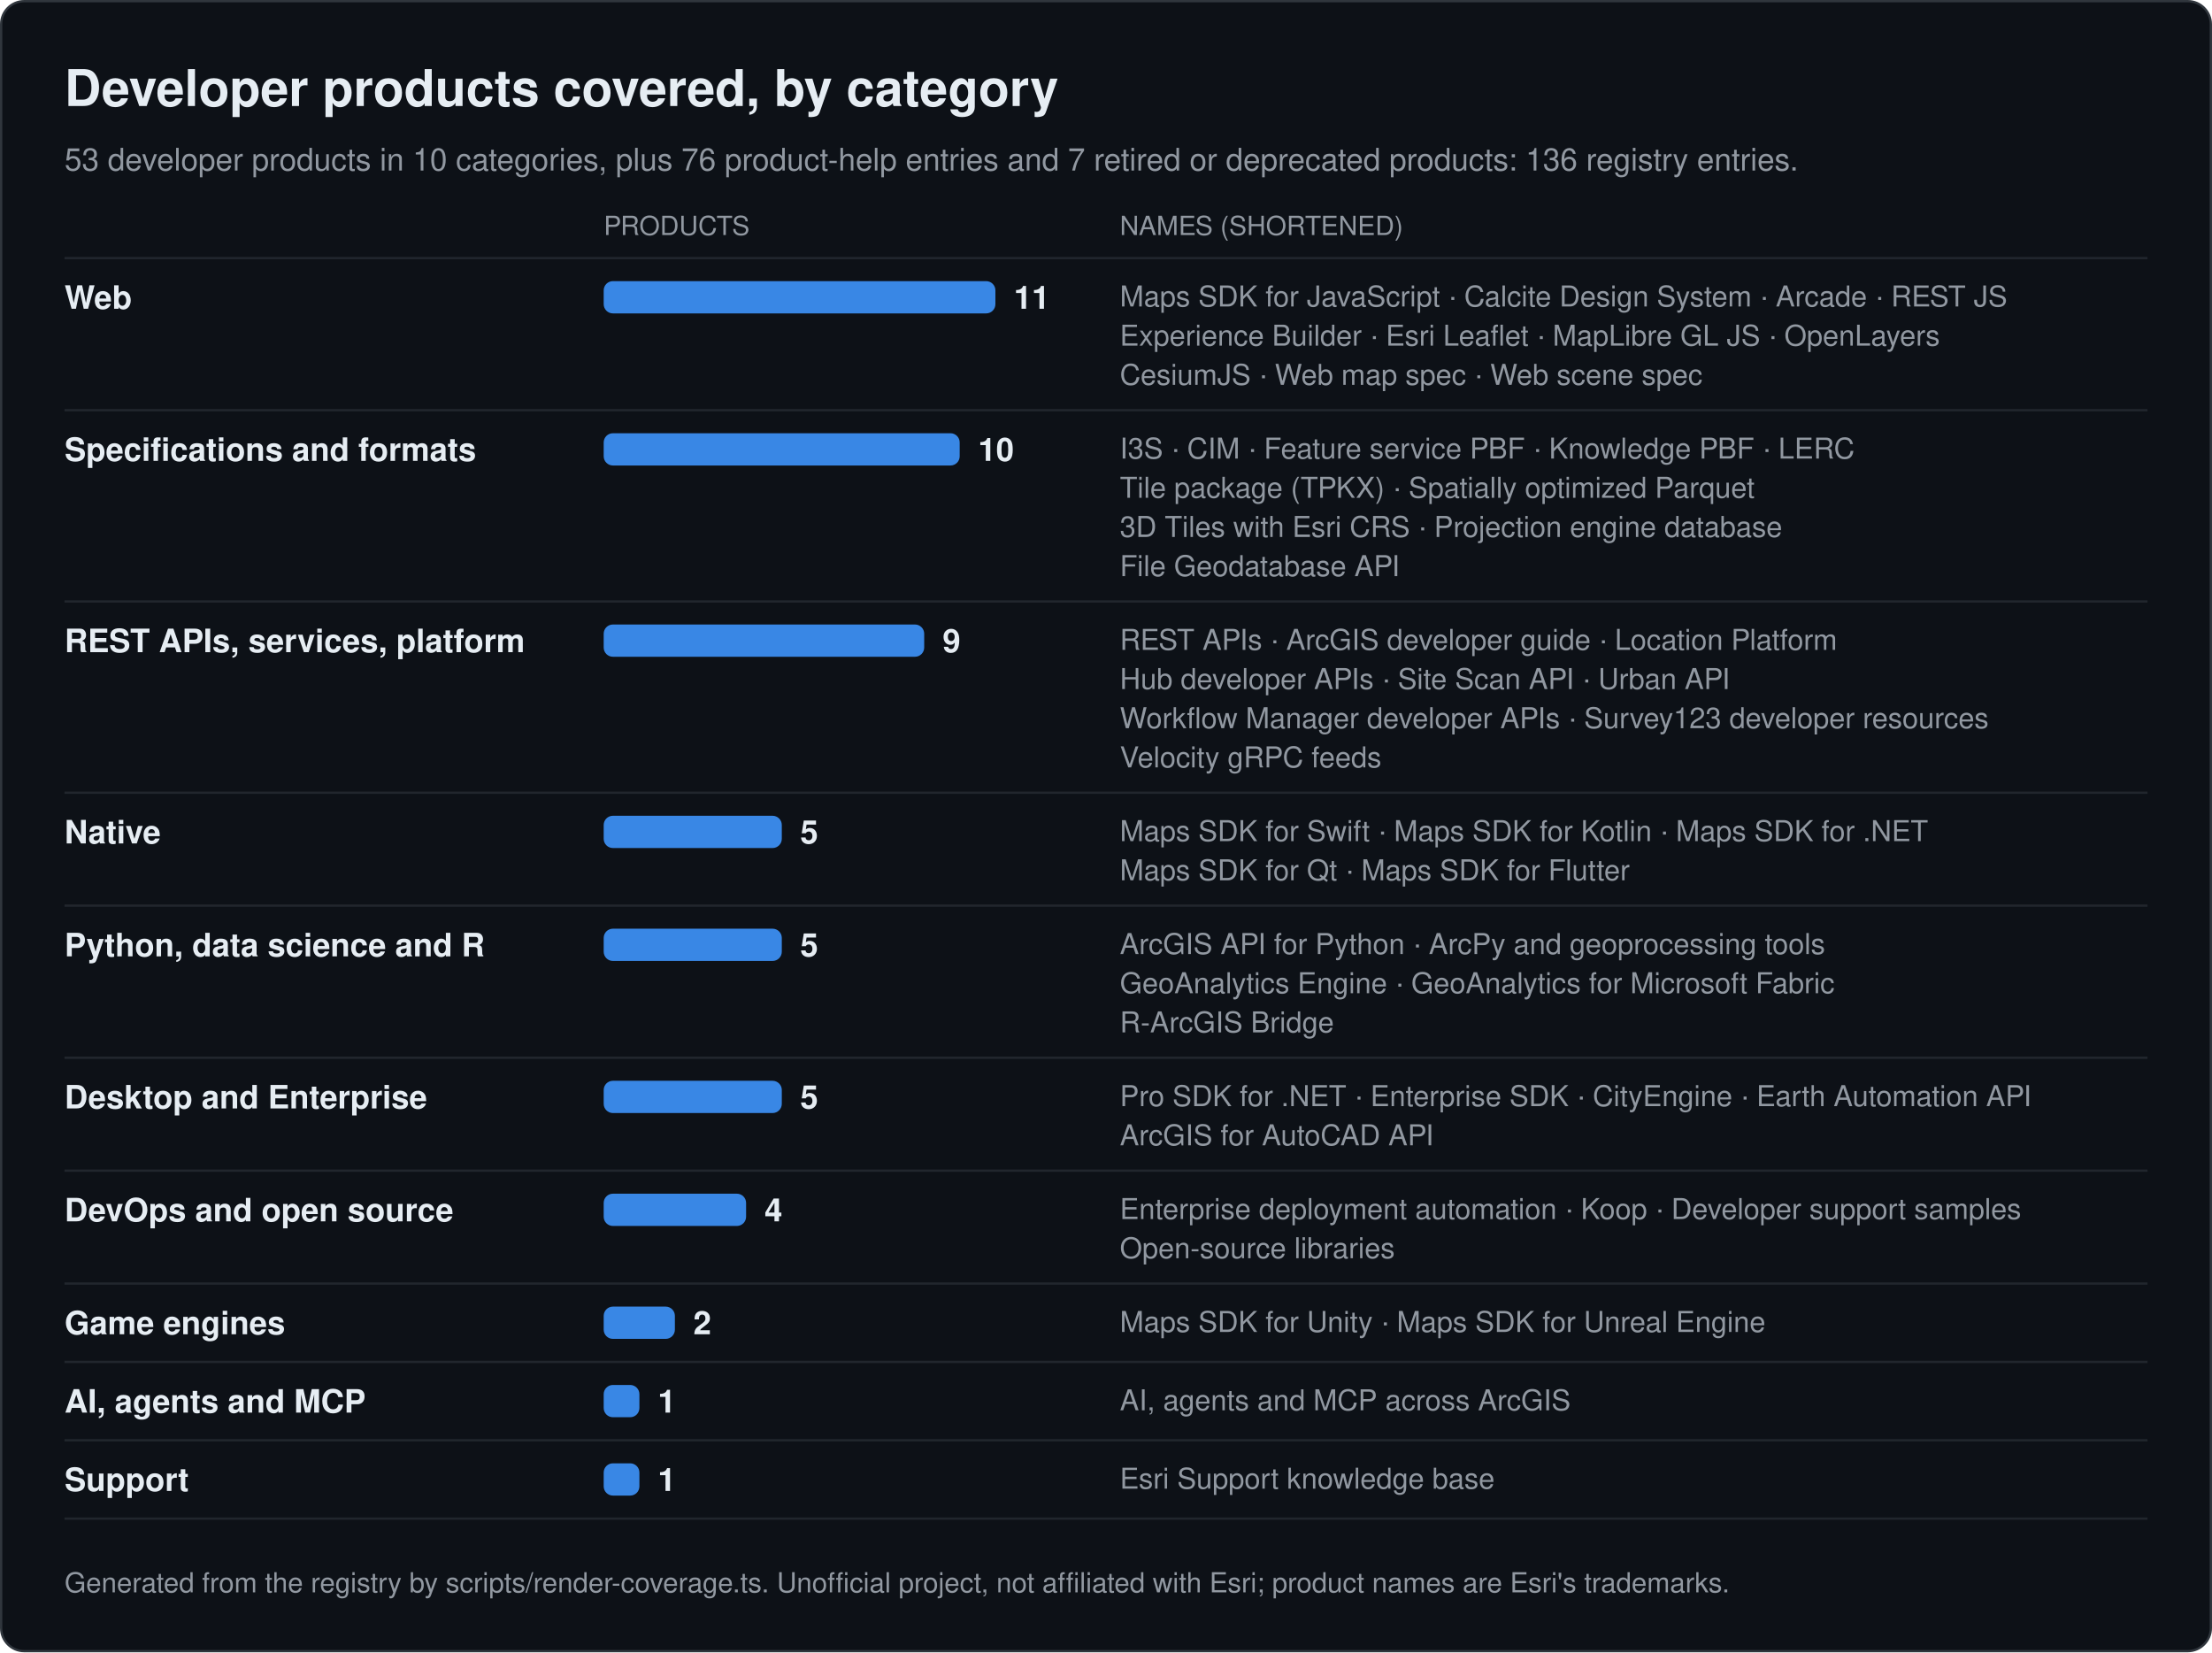
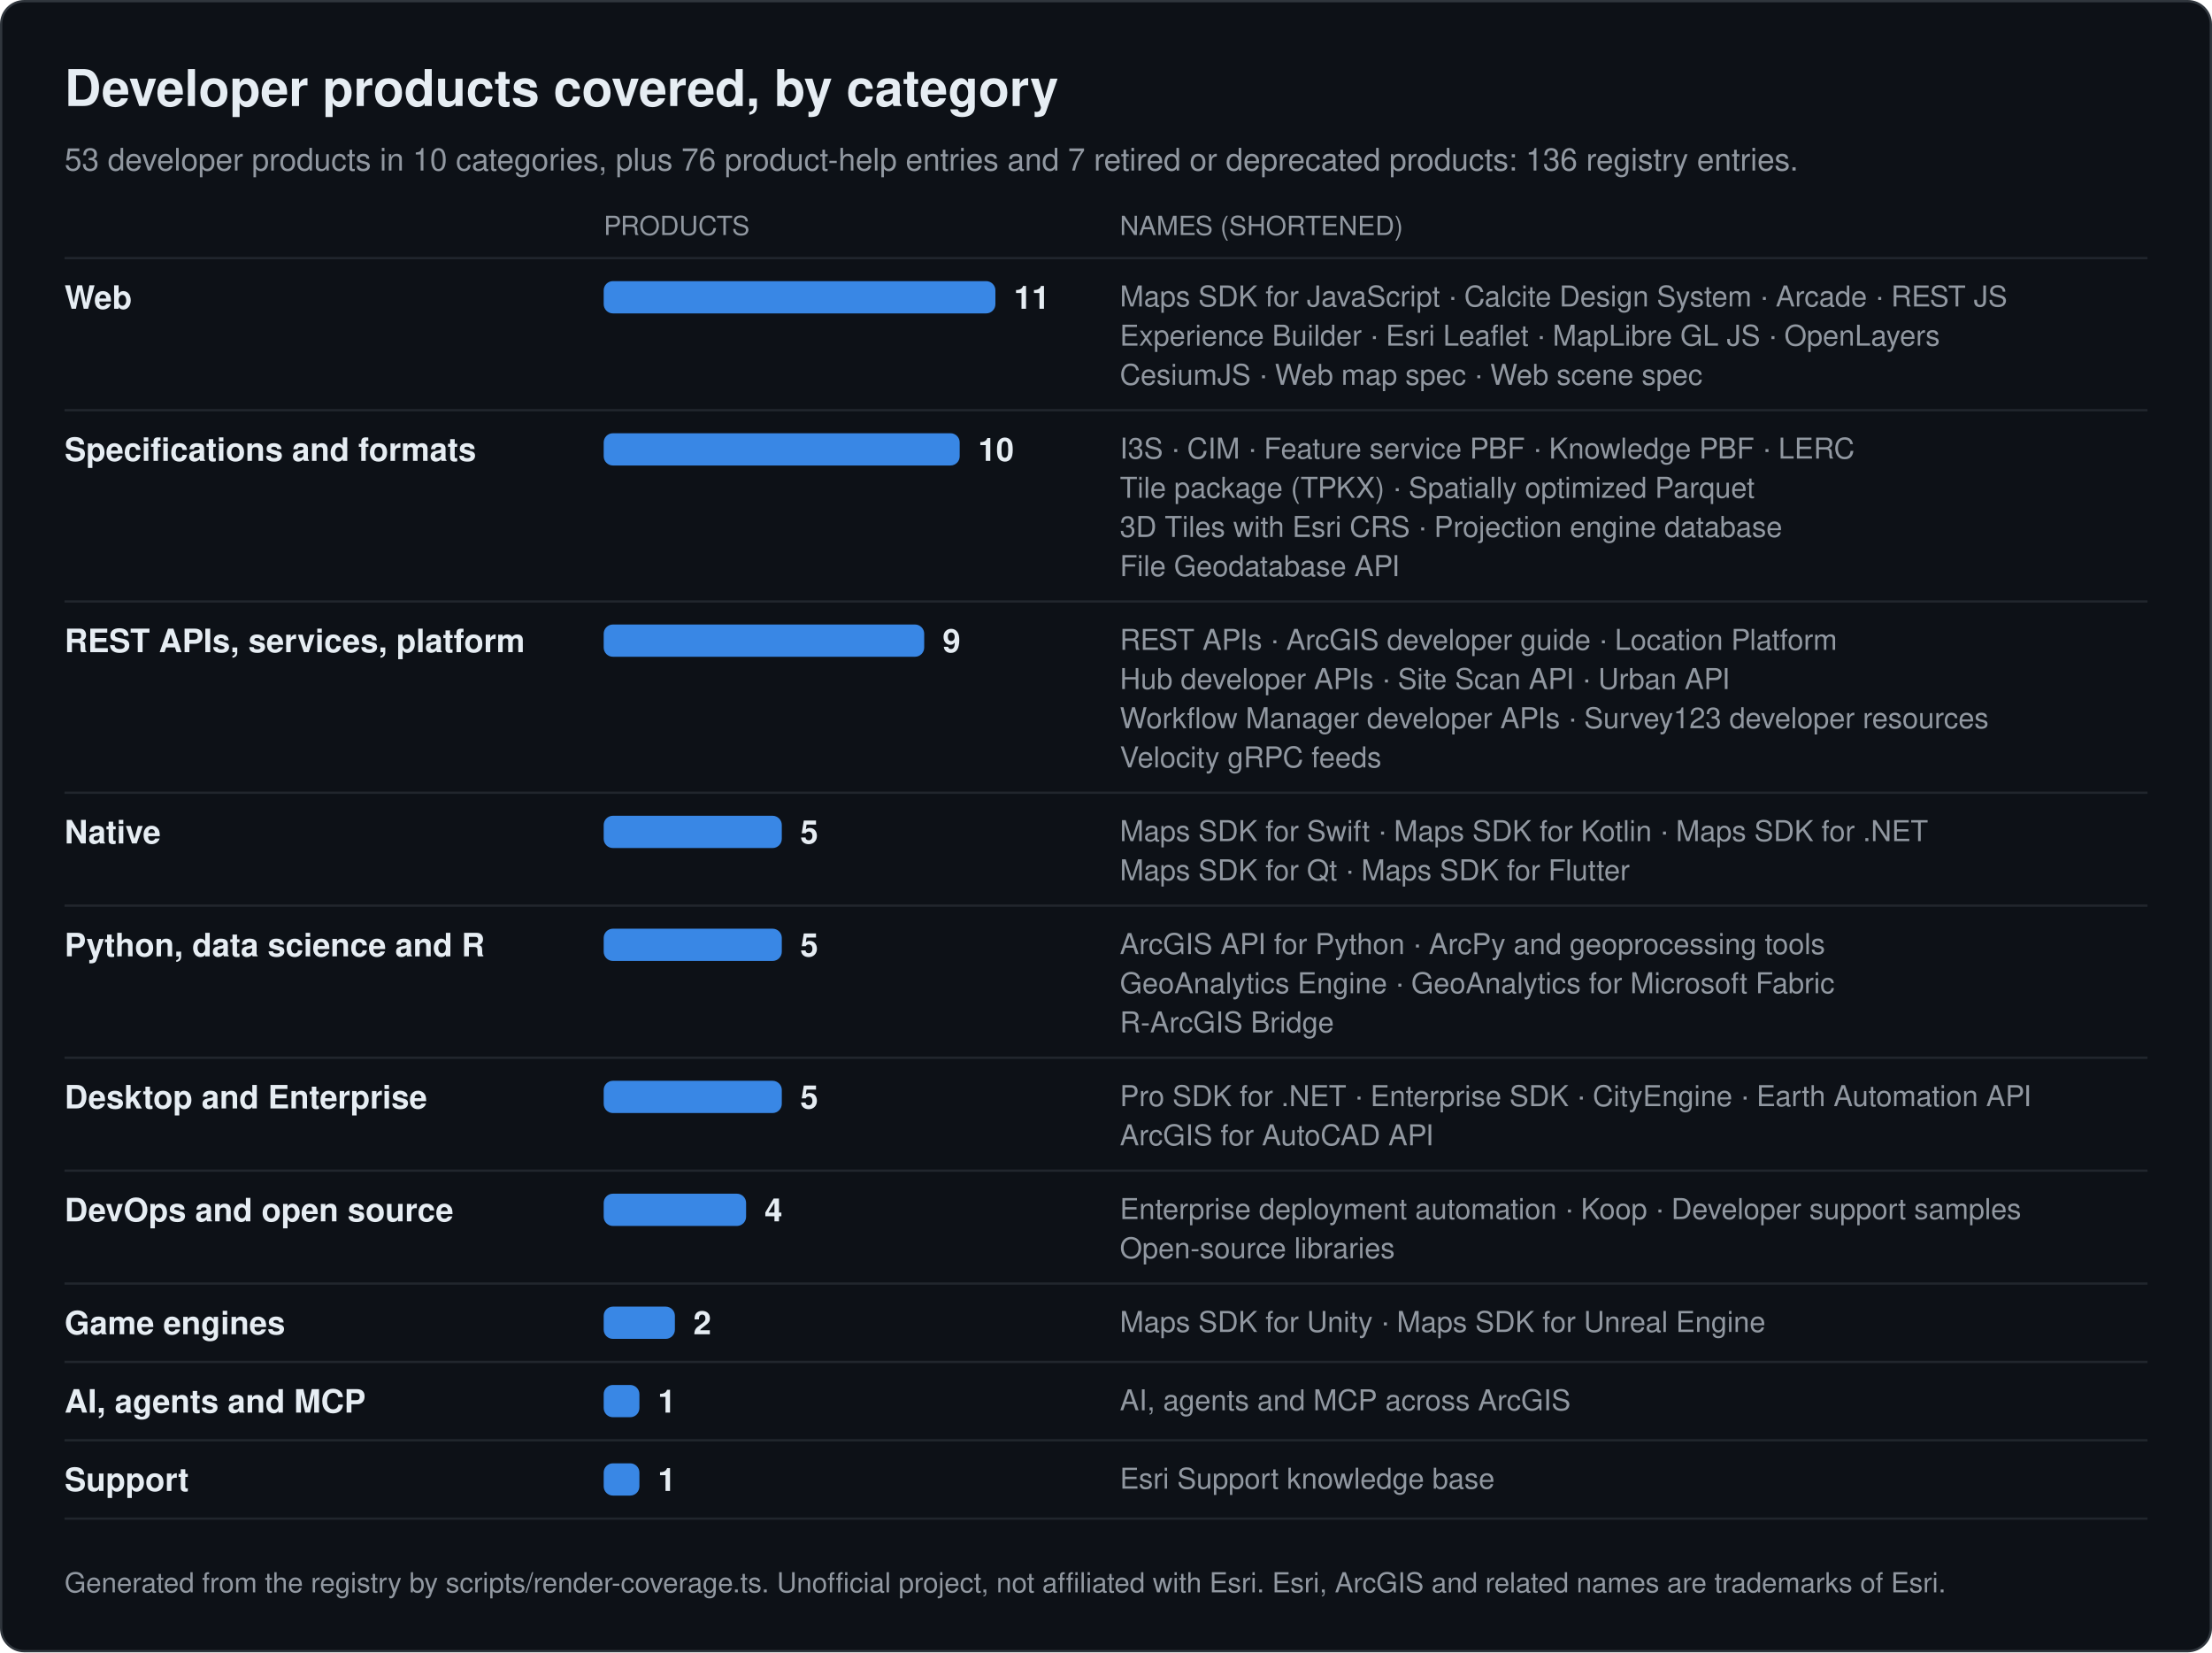
<svg xmlns="http://www.w3.org/2000/svg" width="960" height="717" viewBox="0 0 960 717" role="img" aria-label="Product coverage. 53 developer products in 10 categories, plus 76 product-help entries and 7 retired or deprecated products: 136 registry entries. Web: 11 (Maps SDK for JavaScript, Calcite Design System, Arcade, REST JS, Experience Builder, Esri Leaflet, MapLibre GL JS, OpenLayers, CesiumJS, Web map spec, Web scene spec). Specifications and formats: 10 (I3S, CIM, Feature service PBF, Knowledge PBF, LERC, Tile package (TPKX), Spatially optimized Parquet, 3D Tiles with Esri CRS, Projection engine database, File Geodatabase API). REST APIs, services, platform: 9 (REST APIs, ArcGIS developer guide, Location Platform, Hub developer APIs, Site Scan API, Urban API, Workflow Manager developer APIs, Survey123 developer resources, Velocity gRPC feeds). Native: 5 (Maps SDK for Swift, Maps SDK for Kotlin, Maps SDK for .NET, Maps SDK for Qt, Maps SDK for Flutter). Python, data science and R: 5 (ArcGIS API for Python, ArcPy and geoprocessing tools, GeoAnalytics Engine, GeoAnalytics for Microsoft Fabric, R-ArcGIS Bridge). Desktop and Enterprise: 5 (Pro SDK for .NET, Enterprise SDK, CityEngine, Earth Automation API, ArcGIS for AutoCAD API). DevOps and open source: 4 (Enterprise deployment automation, Koop, Developer support samples, Open-source libraries). Game engines: 2 (Maps SDK for Unity, Maps SDK for Unreal Engine). AI, agents and MCP: 1 (AI, agents and MCP across ArcGIS). Support: 1 (Esri Support knowledge base).">
  <g font-family="-apple-system, 'Segoe UI', Helvetica, Arial, sans-serif">
    <rect x="0.5" y="0.5" width="959" height="716" rx="10" fill="#0d1117" stroke="#30363d" />
    <text x="28" y="46" font-size="22" font-weight="700" fill="#e6edf3">Developer products covered, by category</text>
    <text x="28" y="74" font-size="13.5" fill="#9198a1">53 developer products in 10 categories, plus 76 product-help entries and 7 retired or deprecated products: 136 registry entries.</text>
    <text x="262" y="102" font-size="11.5" fill="#9198a1">PRODUCTS</text>
    <text x="486" y="102" font-size="11.5" fill="#9198a1">NAMES (SHORTENED)</text>
    <line x1="28" x2="932" y1="112" y2="112" stroke="#21262d" />
    <text x="28" y="134" font-size="14" font-weight="600" fill="#e6edf3">Web</text>
    <rect x="262" y="122" width="170.0" height="14" rx="4" fill="#3987e5" />
    <text x="440.0" y="134" font-size="14" font-weight="600" fill="#e6edf3">11</text>
    <text x="486" y="133" font-size="12.5" fill="#9198a1">Maps SDK for JavaScript · Calcite Design System · Arcade · REST JS</text>
    <text x="486" y="150" font-size="12.5" fill="#9198a1">Experience Builder · Esri Leaflet · MapLibre GL JS · OpenLayers</text>
    <text x="486" y="167" font-size="12.5" fill="#9198a1">CesiumJS · Web map spec · Web scene spec</text>
    <line x1="28" x2="932" y1="178" y2="178" stroke="#21262d" />
    <text x="28" y="200" font-size="14" font-weight="600" fill="#e6edf3">Specifications and formats</text>
    <rect x="262" y="188" width="154.5" height="14" rx="4" fill="#3987e5" />
    <text x="424.5" y="200" font-size="14" font-weight="600" fill="#e6edf3">10</text>
    <text x="486" y="199" font-size="12.5" fill="#9198a1">I3S · CIM · Feature service PBF · Knowledge PBF · LERC</text>
    <text x="486" y="216" font-size="12.5" fill="#9198a1">Tile package (TPKX) · Spatially optimized Parquet</text>
    <text x="486" y="233" font-size="12.5" fill="#9198a1">3D Tiles with Esri CRS · Projection engine database</text>
    <text x="486" y="250" font-size="12.5" fill="#9198a1">File Geodatabase API</text>
    <line x1="28" x2="932" y1="261" y2="261" stroke="#21262d" />
    <text x="28" y="283" font-size="14" font-weight="600" fill="#e6edf3">REST APIs, services, platform</text>
    <rect x="262" y="271" width="139.1" height="14" rx="4" fill="#3987e5" />
    <text x="409.1" y="283" font-size="14" font-weight="600" fill="#e6edf3">9</text>
    <text x="486" y="282" font-size="12.5" fill="#9198a1">REST APIs · ArcGIS developer guide · Location Platform</text>
    <text x="486" y="299" font-size="12.5" fill="#9198a1">Hub developer APIs · Site Scan API · Urban API</text>
    <text x="486" y="316" font-size="12.5" fill="#9198a1">Workflow Manager developer APIs · Survey123 developer resources</text>
    <text x="486" y="333" font-size="12.5" fill="#9198a1">Velocity gRPC feeds</text>
    <line x1="28" x2="932" y1="344" y2="344" stroke="#21262d" />
    <text x="28" y="366" font-size="14" font-weight="600" fill="#e6edf3">Native</text>
    <rect x="262" y="354" width="77.3" height="14" rx="4" fill="#3987e5" />
    <text x="347.3" y="366" font-size="14" font-weight="600" fill="#e6edf3">5</text>
    <text x="486" y="365" font-size="12.5" fill="#9198a1">Maps SDK for Swift · Maps SDK for Kotlin · Maps SDK for .NET</text>
    <text x="486" y="382" font-size="12.5" fill="#9198a1">Maps SDK for Qt · Maps SDK for Flutter</text>
    <line x1="28" x2="932" y1="393" y2="393" stroke="#21262d" />
    <text x="28" y="415" font-size="14" font-weight="600" fill="#e6edf3">Python, data science and R</text>
    <rect x="262" y="403" width="77.3" height="14" rx="4" fill="#3987e5" />
    <text x="347.3" y="415" font-size="14" font-weight="600" fill="#e6edf3">5</text>
    <text x="486" y="414" font-size="12.5" fill="#9198a1">ArcGIS API for Python · ArcPy and geoprocessing tools</text>
    <text x="486" y="431" font-size="12.5" fill="#9198a1">GeoAnalytics Engine · GeoAnalytics for Microsoft Fabric</text>
    <text x="486" y="448" font-size="12.5" fill="#9198a1">R-ArcGIS Bridge</text>
    <line x1="28" x2="932" y1="459" y2="459" stroke="#21262d" />
    <text x="28" y="481" font-size="14" font-weight="600" fill="#e6edf3">Desktop and Enterprise</text>
    <rect x="262" y="469" width="77.3" height="14" rx="4" fill="#3987e5" />
    <text x="347.3" y="481" font-size="14" font-weight="600" fill="#e6edf3">5</text>
    <text x="486" y="480" font-size="12.5" fill="#9198a1">Pro SDK for .NET · Enterprise SDK · CityEngine · Earth Automation API</text>
    <text x="486" y="497" font-size="12.5" fill="#9198a1">ArcGIS for AutoCAD API</text>
    <line x1="28" x2="932" y1="508" y2="508" stroke="#21262d" />
    <text x="28" y="530" font-size="14" font-weight="600" fill="#e6edf3">DevOps and open source</text>
    <rect x="262" y="518" width="61.8" height="14" rx="4" fill="#3987e5" />
    <text x="331.8" y="530" font-size="14" font-weight="600" fill="#e6edf3">4</text>
    <text x="486" y="529" font-size="12.5" fill="#9198a1">Enterprise deployment automation · Koop · Developer support samples</text>
    <text x="486" y="546" font-size="12.5" fill="#9198a1">Open-source libraries</text>
    <line x1="28" x2="932" y1="557" y2="557" stroke="#21262d" />
    <text x="28" y="579" font-size="14" font-weight="600" fill="#e6edf3">Game engines</text>
    <rect x="262" y="567" width="30.9" height="14" rx="4" fill="#3987e5" />
    <text x="300.9" y="579" font-size="14" font-weight="600" fill="#e6edf3">2</text>
    <text x="486" y="578" font-size="12.5" fill="#9198a1">Maps SDK for Unity · Maps SDK for Unreal Engine</text>
    <line x1="28" x2="932" y1="591" y2="591" stroke="#21262d" />
    <text x="28" y="613" font-size="14" font-weight="600" fill="#e6edf3">AI, agents and MCP</text>
    <rect x="262" y="601" width="15.5" height="14" rx="4" fill="#3987e5" />
    <text x="285.5" y="613" font-size="14" font-weight="600" fill="#e6edf3">1</text>
    <text x="486" y="612" font-size="12.5" fill="#9198a1">AI, agents and MCP across ArcGIS</text>
    <line x1="28" x2="932" y1="625" y2="625" stroke="#21262d" />
    <text x="28" y="647" font-size="14" font-weight="600" fill="#e6edf3">Support</text>
    <rect x="262" y="635" width="15.5" height="14" rx="4" fill="#3987e5" />
    <text x="285.5" y="647" font-size="14" font-weight="600" fill="#e6edf3">1</text>
    <text x="486" y="646" font-size="12.5" fill="#9198a1">Esri Support knowledge base</text>
    <line x1="28" x2="932" y1="659" y2="659" stroke="#21262d" />
-     <text x="28" y="691" font-size="12" fill="#9198a1">Generated from the registry by scripts/render-coverage.ts. Unofficial project, not affiliated with Esri; product names are Esri's trademarks.</text>
+     <text x="28" y="691" font-size="12" fill="#9198a1">Generated from the registry by scripts/render-coverage.ts. Unofficial project, not affiliated with Esri. Esri, ArcGIS and related names are trademarks of Esri.</text>
  </g>
</svg>
